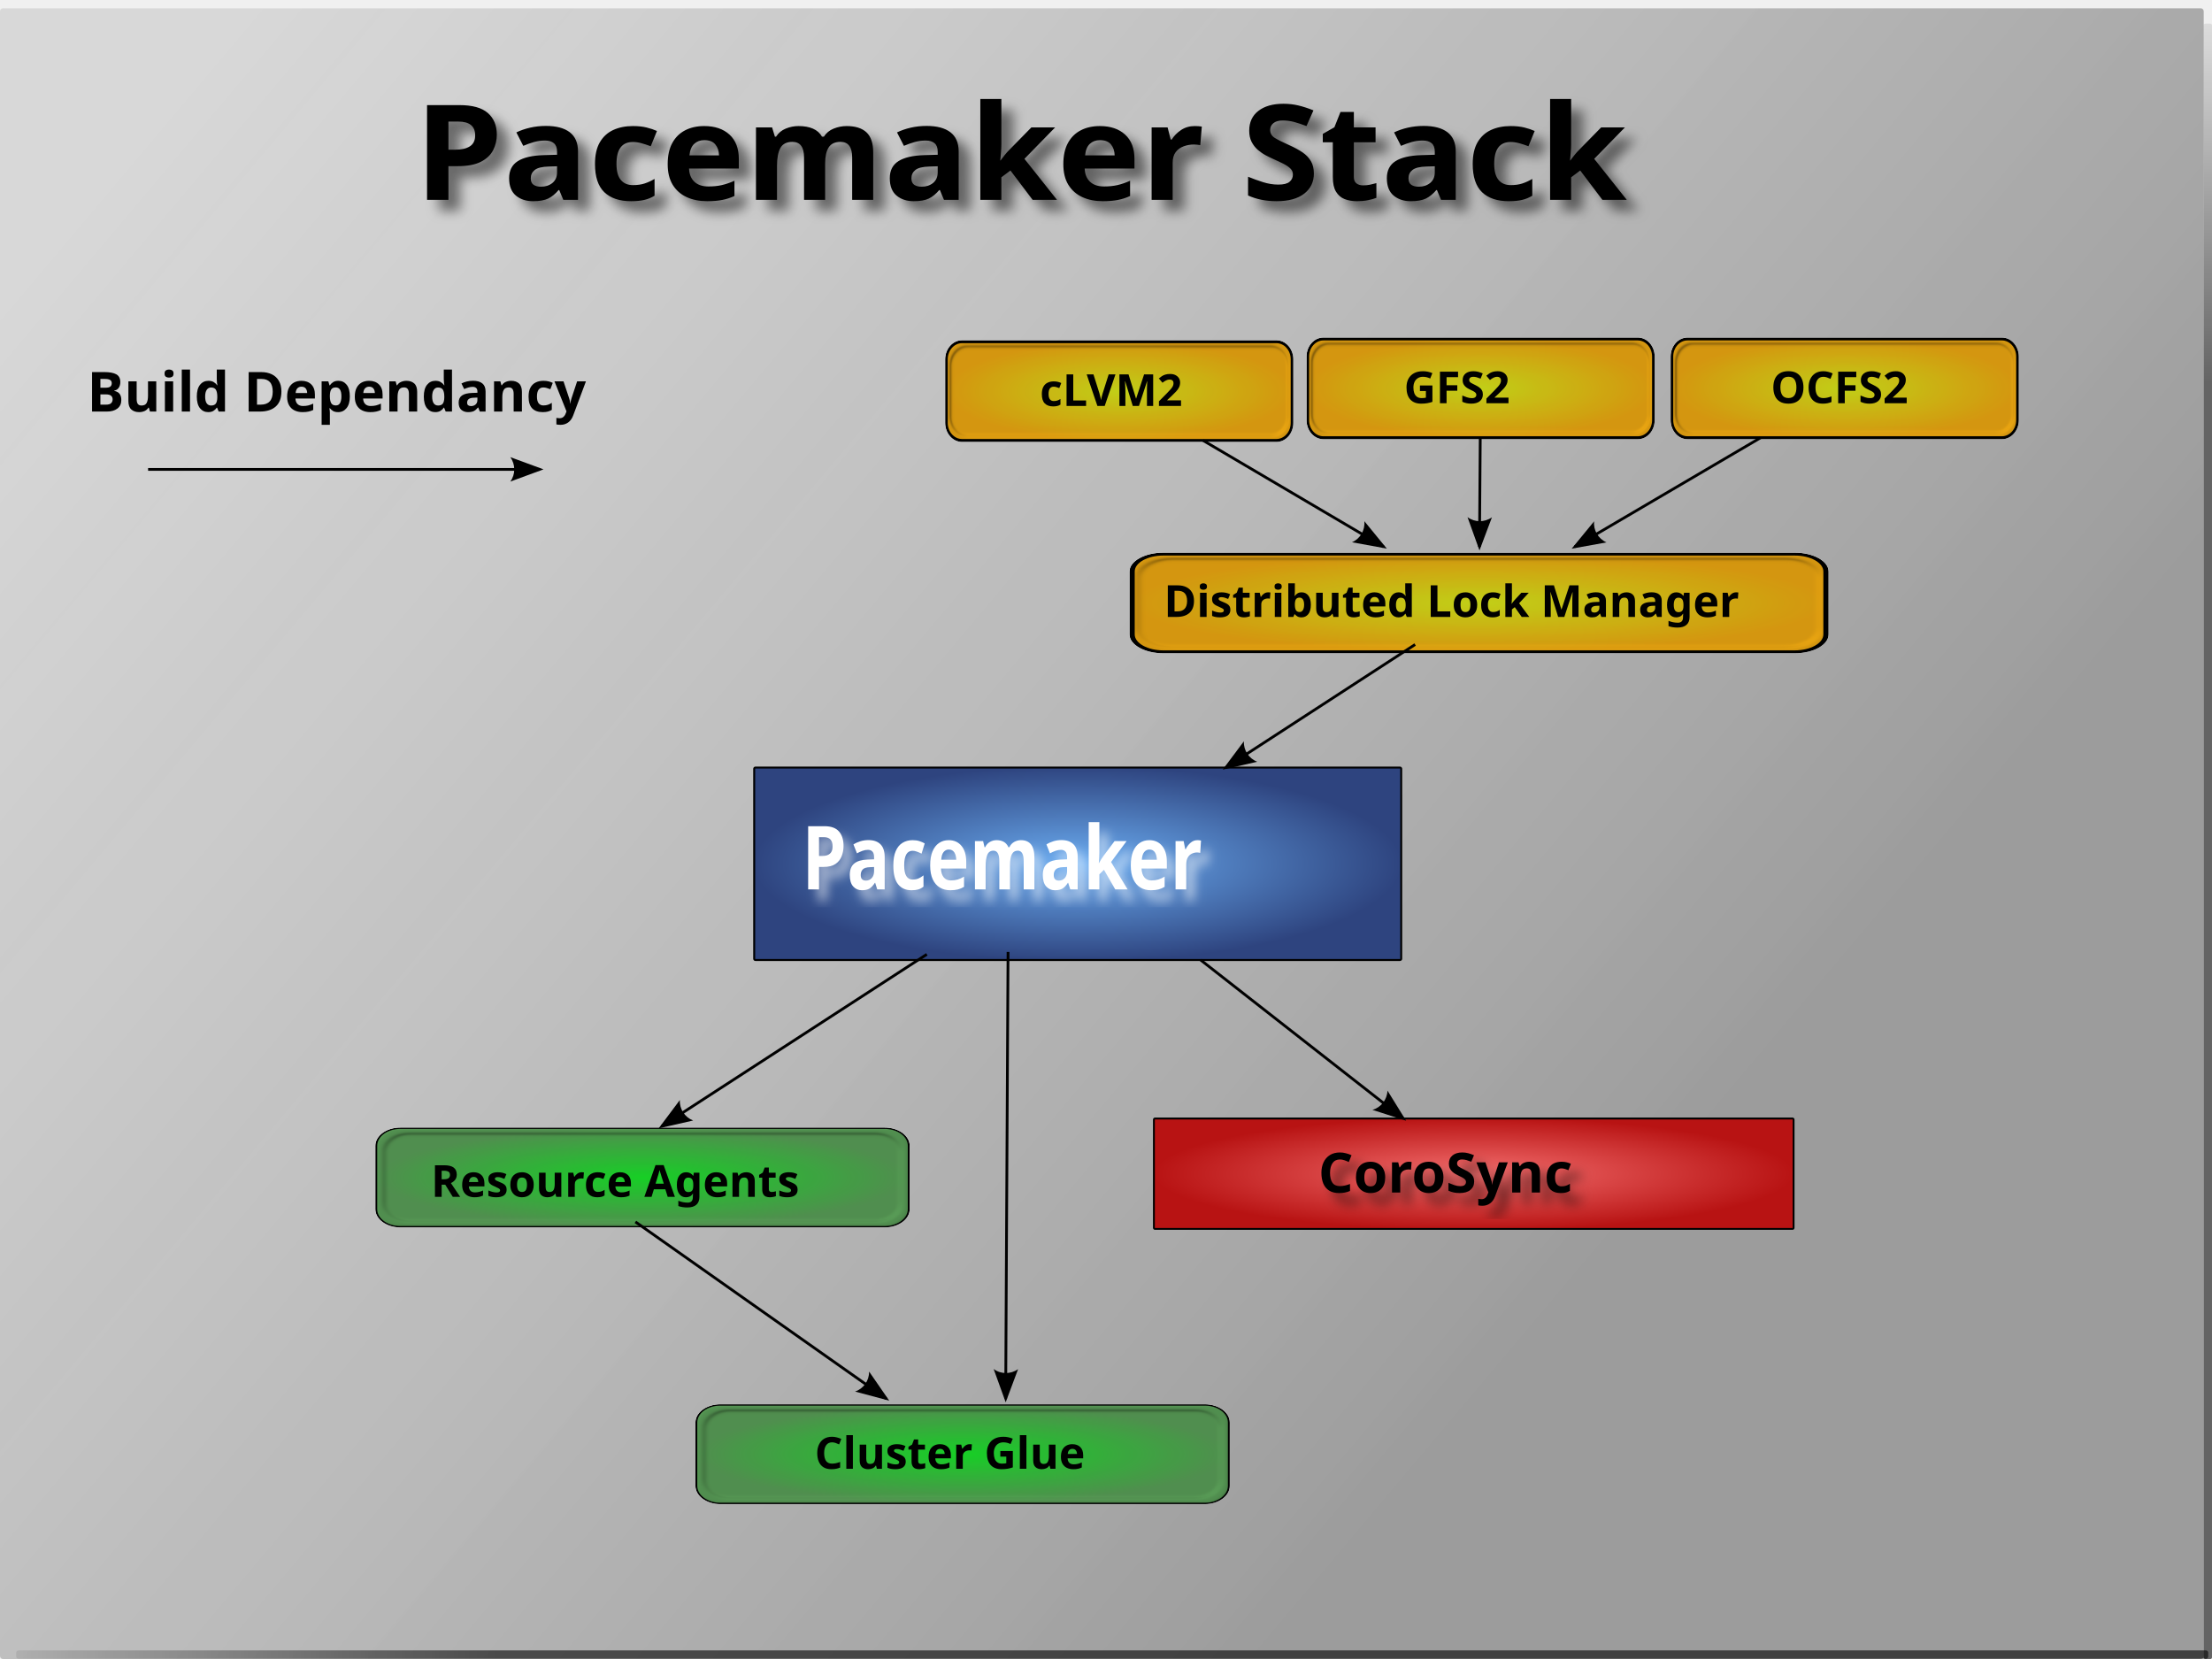
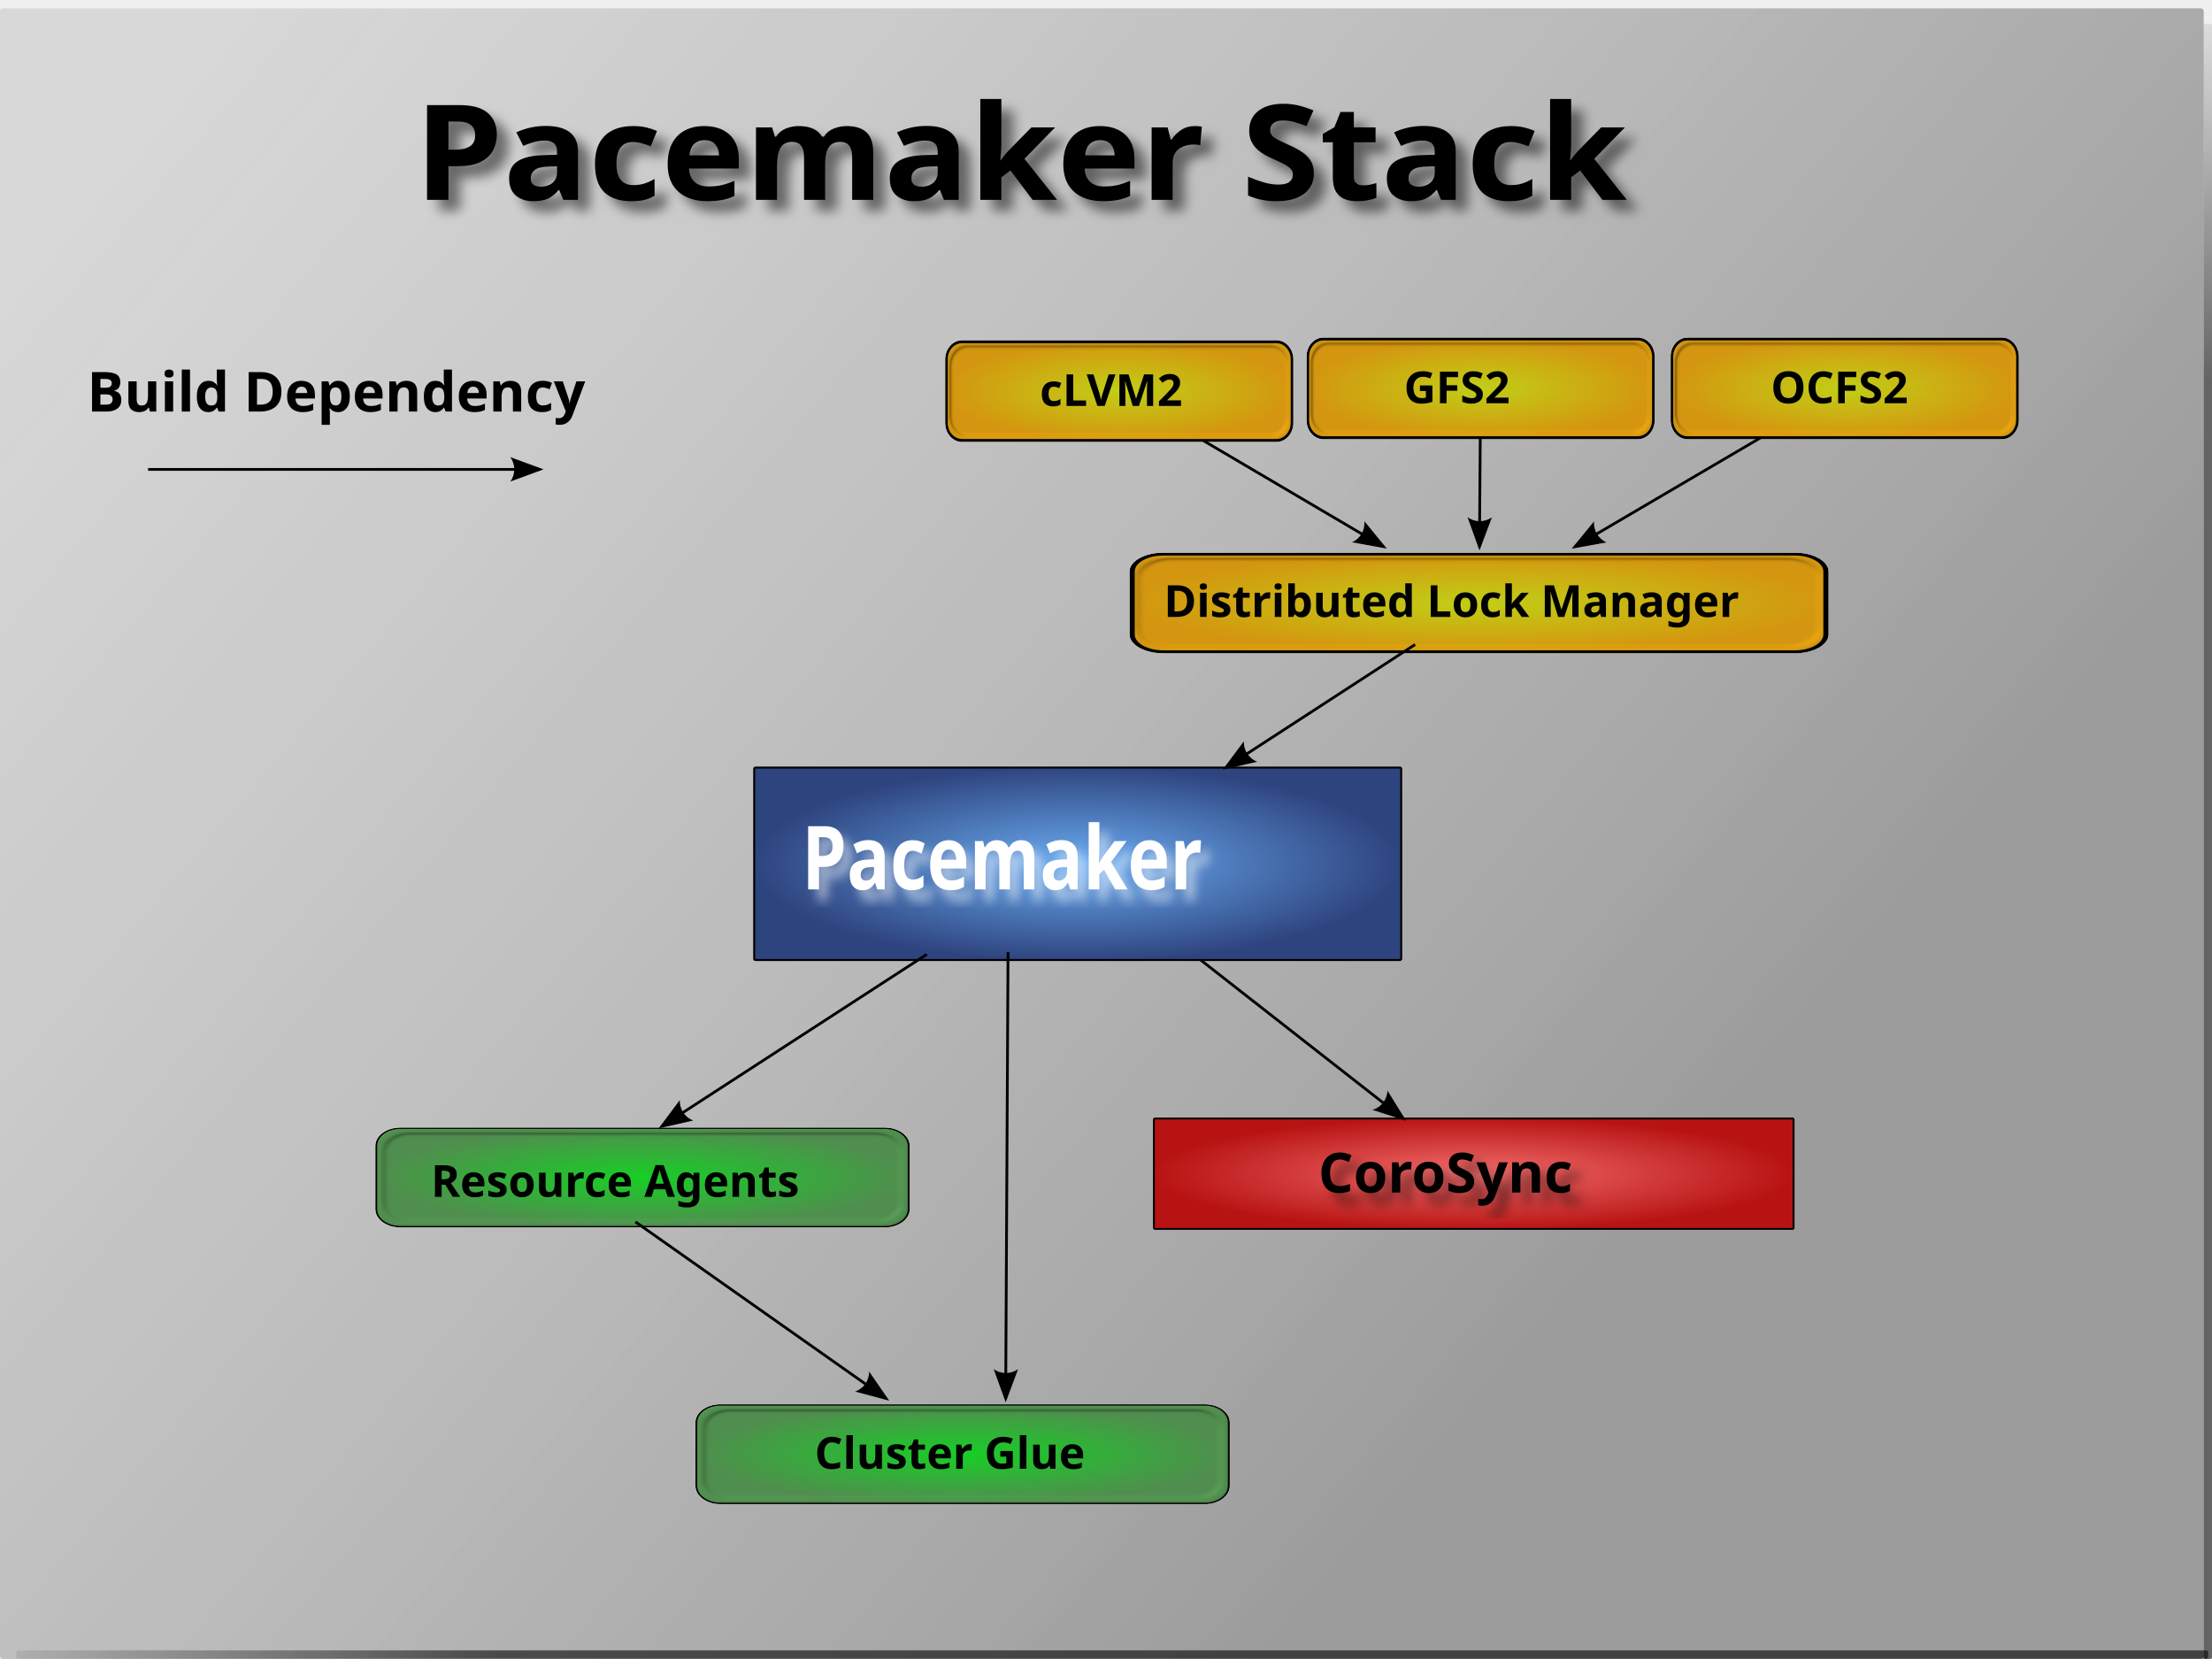
<svg xmlns="http://www.w3.org/2000/svg" xmlns:xlink="http://www.w3.org/1999/xlink" width="800" height="600" id="svg2" version="1.1">
  <defs id="defs4">
    <marker orient="auto" refY="0.0" refX="0.0" id="TriangleInL" style="overflow:visible">
      <path id="path8998" d="M 5.77,0.0 L -2.88,5.0 L -2.88,-5.0 L 5.77,0.0 z " style="fill-rule:evenodd;stroke:#000000;stroke-width:1.0pt;marker-start:none" transform="scale(-0.8)" />
    </marker>
    <marker orient="auto" refY="0.0" refX="0.0" id="Arrow2Lend" style="overflow:visible;">
      <path id="path8885" style="font-size:12.0;fill-rule:evenodd;stroke-width:0.625;stroke-linejoin:round;" d="M 8.719,4.034 L -2.207,0.016 L 8.719,-4.002 C 6.973,-1.63 6.983,1.616 8.719,4.034 z " transform="scale(1.1) rotate(180) translate(1,0)" />
    </marker>
    <marker orient="auto" refY="0.0" refX="0.0" id="Arrow1Mend" style="overflow:visible;">
      <path id="path4652" d="M 0.0,0.0 L 5.0,-5.0 L -12.5,0.0 L 5.0,5.0 L 0.0,0.0 z " style="fill-rule:evenodd;stroke:#000000;stroke-width:1.0pt;marker-start:none;" transform="scale(0.4) rotate(180) translate(10,0)" />
    </marker>
    <linearGradient id="linearGradient4616">
      <stop style="stop-color:#808080;stop-opacity:0.75;" offset="0" id="stop4618" />
      <stop style="stop-color:#bfbfbf;stop-opacity:0.5;" offset="1" id="stop4620" />
    </linearGradient>
    <linearGradient id="linearGradient4606">
      <stop style="stop-color:#000000;stop-opacity:0.585;" offset="0" id="stop4608" />
      <stop style="stop-color:#000000;stop-opacity:0.081;" offset="1" id="stop4610" />
    </linearGradient>
    <linearGradient id="linearGradient4411">
      <stop style="stop-color:#f3f3f3;stop-opacity:0;" offset="0" id="stop4413" />
      <stop style="stop-color:#e6e6e6;stop-opacity:0.211;" offset="1" id="stop4415" />
    </linearGradient>
    <linearGradient id="linearGradient4370">
      <stop style="stop-color:#ffffff;stop-opacity:1;" offset="0" id="stop4372" />
      <stop style="stop-color:#f7f7f7;stop-opacity:0.699;" offset="1" id="stop4374" />
    </linearGradient>
    <linearGradient id="linearGradient3988">
      <stop id="stop3990" offset="0" style="stop-color:#d3e219;stop-opacity:1;" />
      <stop id="stop3992" offset="1" style="stop-color:#e8a411;stop-opacity:1;" />
    </linearGradient>
    <linearGradient id="linearGradient3838">
      <stop style="stop-color:#6badf2;stop-opacity:1;" offset="0" id="stop3840" />
      <stop style="stop-color:#2e447f;stop-opacity:1;" offset="1" id="stop3842" />
    </linearGradient>
    <linearGradient id="linearGradient3658">
      <stop style="stop-color:#19e229;stop-opacity:1;" offset="0" id="stop3660" />
      <stop style="stop-color:#589b56;stop-opacity:1;" offset="1" id="stop3662" />
    </linearGradient>
    <linearGradient id="linearGradient3650">
      <stop style="stop-color:#f36d6d;stop-opacity:1;" offset="0" id="stop3652" />
      <stop style="stop-color:#b81313;stop-opacity:1;" offset="1" id="stop3654" />
    </linearGradient>
    <filter id="filter3712" color-interpolation-filters="sRGB">
      <feMorphology id="feMorphology3714" radius="4.3" in="SourceAlpha" result="result91" />
      <feComposite id="feComposite3716" in2="result91" operator="out" in="SourceGraphic" />
      <feGaussianBlur id="feGaussianBlur3718" result="result0" stdDeviation="1.2" />
      <feDiffuseLighting id="feDiffuseLighting3720" diffuseConstant="1" result="result92">
        <feDistantLight id="feDistantLight3722" elevation="66" azimuth="225" />
      </feDiffuseLighting>
      <feBlend id="feBlend3724" in2="SourceGraphic" mode="multiply" result="result93" />
      <feComposite id="feComposite3726" in2="SourceAlpha" operator="in" />
    </filter>
    <filter id="filter4038" width="1.5" height="1.5" x="-.25" y="-.25">
      <feGaussianBlur id="feGaussianBlur4040" in="SourceAlpha" stdDeviation="2" result="blur" />
      <feColorMatrix id="feColorMatrix4042" result="bluralpha" type="matrix" values="-1 0 0 0 1 0 -1 0 0 1 0 0 -1 0 1 0 0 0 0.5 0 " />
      <feOffset id="feOffset4044" in="bluralpha" dx="4" dy="4" result="offsetBlur" />
      <feMerge id="feMerge4046">
        <feMergeNode id="feMergeNode4048" in="offsetBlur" />
        <feMergeNode id="feMergeNode4050" in="SourceGraphic" />
      </feMerge>
    </filter>
    <filter id="filter4066" width="1.5" height="1.5" x="-.25" y="-.25">
      <feGaussianBlur id="feGaussianBlur4068" in="SourceAlpha" stdDeviation="2" result="blur" />
      <feColorMatrix id="feColorMatrix4070" result="bluralpha" type="matrix" values="1 0 0 0 0 0 1 0 0 0 0 0 1 0 0 0 0 0 0.5 0 " />
      <feOffset id="feOffset4072" in="bluralpha" dx="4" dy="4" result="offsetBlur" />
      <feMerge id="feMerge4074">
        <feMergeNode id="feMergeNode4076" in="offsetBlur" />
        <feMergeNode id="feMergeNode4078" in="SourceGraphic" />
      </feMerge>
    </filter>
    <radialGradient xlink:href="#linearGradient4370" id="radialGradient4376" cx="-0.5" cy="-100.5" fx="-0.5" fy="-100.5" r="400.5" gradientTransform="matrix(0.06674414,1.485789,-1.49662,0.06723071,-150.8769,6.999576)" gradientUnits="userSpaceOnUse" />
    <filter id="filter4381" width="1.5" height="1.5" x="-.25" y="-.25">
      <feGaussianBlur id="feGaussianBlur4383" in="SourceAlpha" stdDeviation="2" result="blur" />
      <feColorMatrix id="feColorMatrix4385" result="bluralpha" type="matrix" values="1 0 0 0 0 0 1 0 0 0 0 0 1 0 0 0 0 0 0.5 0 " />
      <feOffset id="feOffset4387" in="bluralpha" dx="4" dy="4" result="offsetBlur" />
      <feMerge id="feMerge4389">
        <feMergeNode id="feMergeNode4391" in="offsetBlur" />
        <feMergeNode id="feMergeNode4393" in="SourceGraphic" />
      </feMerge>
    </filter>
    <filter id="filter4397" width="1.5" height="1.5" x="-.25" y="-.25">
      <feGaussianBlur id="feGaussianBlur4399" in="SourceAlpha" stdDeviation="2" result="blur" />
      <feColorMatrix id="feColorMatrix4401" result="bluralpha" type="matrix" values="1 0 0 0 0 0 1 0 0 0 0 0 1 0 0 0 0 0 0.5 0 " />
      <feOffset id="feOffset4403" in="bluralpha" dx="4" dy="4" result="offsetBlur" />
      <feMerge id="feMerge4405">
        <feMergeNode id="feMergeNode4407" in="offsetBlur" />
        <feMergeNode id="feMergeNode4409" in="SourceGraphic" />
      </feMerge>
    </filter>
    <filter id="filter4508" width="1.5" height="1.5" x="-.25" y="-.25">
      <feGaussianBlur id="feGaussianBlur4510" in="SourceAlpha" stdDeviation="2" result="blur" />
      <feColorMatrix id="feColorMatrix4512" result="bluralpha" type="matrix" values="1 0 0 0 0 0 1 0 0 0 0 0 1 0 0 0 0 0 0.5 0 " />
      <feOffset id="feOffset4514" in="bluralpha" dx="4" dy="4" result="offsetBlur" />
      <feMerge id="feMerge4516">
        <feMergeNode id="feMergeNode4518" in="offsetBlur" />
        <feMergeNode id="feMergeNode4520" in="SourceGraphic" />
      </feMerge>
    </filter>
    <filter id="filter4592" width="1.5" height="1.5" x="-.25" y="-.25">
      <feGaussianBlur id="feGaussianBlur4594" in="SourceAlpha" stdDeviation="2" result="blur" />
      <feColorMatrix id="feColorMatrix4596" result="bluralpha" type="matrix" values="1 0 0 0 0 0 1 0 0 0 0 0 1 0 0 0 0 0 0.5 0 " />
      <feOffset id="feOffset4598" in="bluralpha" dx="4" dy="4" result="offsetBlur" />
      <feMerge id="feMerge4600">
        <feMergeNode id="feMergeNode4602" in="offsetBlur" />
        <feMergeNode id="feMergeNode4604" in="SourceGraphic" />
      </feMerge>
    </filter>
    <linearGradient xlink:href="#linearGradient4606" id="linearGradient4622" x1="906.948" y1="-7.338" x2="906.948" y2="-172.976" gradientUnits="userSpaceOnUse" gradientTransform="matrix(0.2309255,0,0,0.7849298,593.3751,596.7001)" />
    <linearGradient xlink:href="#linearGradient4606" id="linearGradient4626" gradientUnits="userSpaceOnUse" gradientTransform="matrix(0.2309255,0,0,1.052138,-1255.882,187.8481)" x1="906.948" y1="-7.338" x2="906.948" y2="-172.976" />
    <linearGradient xlink:href="#linearGradient4616" id="linearGradient4636" x1="102.241" y1="386.075" x2="-256.568" y2="98.293" gradientUnits="userSpaceOnUse" gradientTransform="matrix(1.499295,0,0,1.426056,436.2333,350.7932)" />
    <radialGradient xlink:href="#linearGradient3838" id="radialGradient7925" gradientUnits="userSpaceOnUse" gradientTransform="matrix(0.4510283,0,0,0.1360599,149.5162,706.8354)" cx="532.673" cy="425.743" fx="532.673" fy="425.743" r="259.906" />
    <radialGradient xlink:href="#linearGradient3650" id="radialGradient7940" gradientUnits="userSpaceOnUse" gradientTransform="matrix(0.4484876,0,0,0.07921146,294.7718,838.574)" cx="531.188" cy="483.168" fx="531.188" fy="483.168" r="258.421" />
    <radialGradient xlink:href="#linearGradient3988" id="radialGradient8010" gradientUnits="userSpaceOnUse" gradientTransform="matrix(1,0,0,0.2534722,0,86.1094)" cx="238.614" cy="115.347" fx="238.614" fy="115.347" r="142.574" />
    <radialGradient xlink:href="#linearGradient3988" id="radialGradient8012" gradientUnits="userSpaceOnUse" gradientTransform="matrix(1,0,0,0.2534722,0,86.1094)" cx="238.614" cy="115.347" fx="238.614" fy="115.347" r="142.574" />
    <radialGradient xlink:href="#linearGradient3988" id="radialGradient8014" gradientUnits="userSpaceOnUse" gradientTransform="matrix(1,0,0,0.2534722,0,86.1094)" cx="238.614" cy="115.347" fx="238.614" fy="115.347" r="142.574" />
    <radialGradient xlink:href="#linearGradient3988" id="radialGradient8044" gradientUnits="userSpaceOnUse" gradientTransform="matrix(1,0,0,0.2534722,0,86.1094)" cx="238.614" cy="115.347" fx="238.614" fy="115.347" r="142.574" />
    <radialGradient xlink:href="#linearGradient3658" id="radialGradient8071" gradientUnits="userSpaceOnUse" gradientTransform="matrix(1,0,0,0.2534722,0,86.1094)" cx="238.614" cy="115.347" fx="238.614" fy="115.347" r="142.574" />
    <radialGradient xlink:href="#linearGradient3658" id="radialGradient8073" gradientUnits="userSpaceOnUse" gradientTransform="matrix(1,0,0,0.2534722,0,86.1094)" cx="238.614" cy="115.347" fx="238.614" fy="115.347" r="142.574" />
  </defs>
  <g id="layer1" transform="translate(0,-452.3622)">
    <rect style="fill:url(#linearGradient4636);fill-opacity:1.0;fill-rule:nonzero;stroke:#000000;stroke-width:0;stroke-miterlimit:4;stroke-opacity:1;stroke-dasharray:none" id="rect4628" width="797" height="597" x="-1.2012364e-05" y="455.362" ry="1.073" />
    <g id="g8030">
      <rect transform="matrix(0.4382971,0,0,0.4942417,430.8978,535.8082)" ry="12.871" y="79.208" x="96.04" height="72.277" width="285.149" id="rect3994" style="fill:url(#radialGradient8012);fill-opacity:1;stroke:#000000;stroke-width:2.149;stroke-miterlimit:4;stroke-opacity:1;stroke-dasharray:none;filter:url(#filter3712)" />
    </g>
    <g id="g8025">
      <rect style="fill:url(#radialGradient8010);fill-opacity:1;stroke:#000000;stroke-width:2.149;stroke-miterlimit:4;stroke-opacity:1;stroke-dasharray:none;filter:url(#filter3712)" id="rect3972" width="285.149" height="72.277" x="96.04" y="79.208" ry="12.871" transform="matrix(0.4382971,0,0,0.4942417,300.2047,536.7983)" />
      <text id="text4006" y="599.189" x="376.076" style="font-size:36px;font-style:normal;font-variant:normal;font-weight:bold;font-stretch:normal;text-align:start;line-height:100%;writing-mode:lr-tb;text-anchor:start;fill:#000000;fill-opacity:1;stroke:none;font-family:BlairMdITC TT;-inkscape-font-specification:BlairMdITC TT Medium" xml:space="preserve">
        <tspan style="font-size:16px;font-style:normal;font-variant:normal;font-weight:bold;font-stretch:normal;text-align:start;line-height:100%;writing-mode:lr-tb;text-anchor:start;font-family:BlairMdITC TT;-inkscape-font-specification:BlairMdITC TT Bold" y="599.189" x="376.076" id="tspan4008">cLVM2</tspan>
      </text>
    </g>
    <text id="text4010" y="598.198" x="507.759" style="font-size:36px;font-style:normal;font-variant:normal;font-weight:bold;font-stretch:normal;text-align:start;line-height:100%;writing-mode:lr-tb;text-anchor:start;fill:#000000;fill-opacity:1;stroke:none;font-family:BlairMdITC TT;-inkscape-font-specification:BlairMdITC TT Medium" xml:space="preserve">
      <tspan style="font-size:16px;font-style:normal;font-variant:normal;font-weight:bold;font-stretch:normal;text-align:start;line-height:100%;writing-mode:lr-tb;text-anchor:start;font-family:BlairMdITC TT;-inkscape-font-specification:BlairMdITC TT Bold" y="598.198" x="507.759" id="tspan4012">GFS2</tspan>
    </text>
    <g id="g8033">
      <rect style="fill:url(#radialGradient8014);fill-opacity:1;stroke:#000000;stroke-width:2.149;stroke-miterlimit:4;stroke-opacity:1;stroke-dasharray:none;filter:url(#filter3712)" id="rect3998" width="285.149" height="72.277" x="96.04" y="79.208" ry="12.871" transform="matrix(0.4382971,0,0,0.4942417,562.581,535.8082)" />
      <text id="text4014" y="598.198" x="640.432" style="font-size:36px;font-style:normal;font-variant:normal;font-weight:bold;font-stretch:normal;text-align:start;line-height:100%;writing-mode:lr-tb;text-anchor:start;fill:#000000;fill-opacity:1;stroke:none;font-family:BlairMdITC TT;-inkscape-font-specification:BlairMdITC TT Medium" xml:space="preserve">
        <tspan style="font-size:16px;font-style:normal;font-variant:normal;font-weight:bold;font-stretch:normal;text-align:start;line-height:100%;writing-mode:lr-tb;text-anchor:start;font-family:BlairMdITC TT;-inkscape-font-specification:BlairMdITC TT Bold" y="598.198" x="640.432" id="tspan4016">OCFS2</tspan>
      </text>
    </g>
    <g id="g8046" transform="translate(0,5.183517)">
      <rect transform="matrix(0.880032,0,0,0.4890975,324.9297,608.8344)" ry="12.871" y="79.208" x="96.04" height="72.277" width="285.149" id="rect4002" style="fill:url(#radialGradient8044);fill-opacity:1;stroke:#000000;stroke-width:2.149;stroke-miterlimit:4;stroke-opacity:1;stroke-dasharray:none;filter:url(#filter3712)" />
      <text xml:space="preserve" style="font-size:36px;font-style:normal;font-variant:normal;font-weight:bold;font-stretch:normal;text-align:start;line-height:100%;writing-mode:lr-tb;text-anchor:start;fill:#000000;fill-opacity:1;stroke:none;font-family:BlairMdITC TT;-inkscape-font-specification:BlairMdITC TT Medium" x="420.922" y="670.299" id="text4018">
        <tspan id="tspan4020" x="420.922" y="670.299" style="font-size:16px;font-style:normal;font-variant:normal;font-weight:bold;font-stretch:normal;text-align:start;line-height:100%;writing-mode:lr-tb;text-anchor:start;font-family:BlairMdITC TT;-inkscape-font-specification:BlairMdITC TT Bold">Distributed Lock Manager</tspan>
      </text>
    </g>
    <rect style="fill:url(#radialGradient7940);fill-opacity:1;stroke:#000000;stroke-width:0.672;stroke-miterlimit:4;stroke-opacity:1;stroke-dasharray:none" id="rect3846" width="231.349" height="39.932" x="417.329" y="856.881" ry="0.392" />
    <text id="text4030" y="883.651" x="476.751" style="font-size:36px;font-style:normal;font-variant:normal;font-weight:bold;font-stretch:normal;text-align:start;line-height:100%;writing-mode:lr-tb;text-anchor:start;fill:#000000;fill-opacity:1;stroke:none;filter:url(#filter4066);font-family:BlairMdITC TT;-inkscape-font-specification:BlairMdITC TT Medium" xml:space="preserve">
      <tspan style="font-size:20px;font-style:normal;font-variant:normal;font-weight:bold;font-stretch:normal;text-align:start;line-height:100%;writing-mode:lr-tb;text-anchor:start;font-family:BlairMdITC TT;-inkscape-font-specification:BlairMdITC TT Bold" y="883.651" x="476.751" id="tspan4032">CoroSync</tspan>
    </text>
    <g id="g7965">
      <rect ry="0.441" y="729.966" x="272.767" height="69.592" width="233.999" id="rect3836" style="fill:url(#radialGradient7925);fill-opacity:1;stroke:#000000;stroke-width:0.715;stroke-miterlimit:4;stroke-opacity:1;stroke-dasharray:none" />
      <text transform="matrix(0.8106035,0,0,1,72.13799,0)" id="text4034" y="774.016" x="390.881" style="font-size:36px;font-style:normal;font-variant:normal;font-weight:bold;font-stretch:normal;text-align:start;line-height:100%;writing-mode:lr-tb;text-anchor:start;fill:#ffffff;fill-opacity:1;stroke:none;filter:url(#filter4038);font-family:BlairMdITC TT;-inkscape-font-specification:BlairMdITC TT Medium" xml:space="preserve">
        <tspan style="font-size:32px;font-style:normal;font-variant:normal;font-weight:bold;font-stretch:normal;text-align:center;line-height:100%;writing-mode:lr-tb;text-anchor:middle;fill:#ffffff;font-family:BlairMdITC TT;-inkscape-font-specification:BlairMdITC TT Bold" y="774.016" x="390.881" id="tspan4036">Pacemaker</tspan>
      </text>
    </g>
    <text xml:space="preserve" style="font-size:36px;font-style:normal;font-variant:normal;font-weight:bold;font-stretch:normal;text-align:start;line-height:100%;writing-mode:lr-tb;text-anchor:start;fill:#000000;fill-opacity:1;stroke:none;filter:url(#filter4066);font-family:BlairMdITC TT;-inkscape-font-specification:BlairMdITC TT Medium" x="142.574" y="524.639" id="text4080" transform="matrix(1.065811,0,0,1,-2.102213,0)">
      <tspan id="tspan4082" x="142.574" y="524.639" style="font-size:48px;font-style:normal;font-variant:normal;font-weight:bold;font-stretch:normal;text-align:start;line-height:100%;writing-mode:lr-tb;text-anchor:start;font-family:BlairMdITC TT;-inkscape-font-specification:BlairMdITC TT Bold">Pacemaker Stack</tspan>
    </text>
    <text id="text4084" y="601.213" x="31.497" style="font-size:36px;font-style:normal;font-variant:normal;font-weight:bold;font-stretch:normal;text-align:start;line-height:100%;writing-mode:lr-tb;text-anchor:start;fill:#000000;fill-opacity:1;stroke:none;font-family:BlairMdITC TT;-inkscape-font-specification:BlairMdITC TT Medium" xml:space="preserve">
-       <tspan style="font-size:20px;font-style:normal;font-variant:normal;font-weight:bold;font-stretch:normal;text-align:start;line-height:100%;writing-mode:lr-tb;text-anchor:start;font-family:BlairMdITC TT;-inkscape-font-specification:BlairMdITC TT Bold" y="601.213" x="31.497" id="tspan4086">Build Dependancy</tspan>
+       <tspan style="font-size:20px;font-style:normal;font-variant:normal;font-weight:bold;font-stretch:normal;text-align:start;line-height:100%;writing-mode:lr-tb;text-anchor:start;font-family:BlairMdITC TT;-inkscape-font-specification:BlairMdITC TT Bold" y="601.213" x="31.497" id="tspan4086">Build Dependency</tspan>
    </text>
    <rect style="fill:url(#linearGradient4622);fill-opacity:1.0;fill-rule:nonzero;stroke:#000000;stroke-width:0;stroke-miterlimit:4;stroke-opacity:1;stroke-dasharray:none" id="rect4614" width="3" height="591.436" x="797" y="460.926" ry="0.591" />
    <rect ry="0.792" y="5.853" x="-1052.257" height="792.775" width="3" id="rect4624" style="fill:url(#linearGradient4626);fill-opacity:1;fill-rule:nonzero;stroke:#000000;stroke-width:0;stroke-miterlimit:4;stroke-opacity:1;stroke-dasharray:none" transform="matrix(0,-1,1,0,0,0)" />
    <text id="text7860" y="950.465" x="234.486" style="font-size:40px;font-style:normal;font-weight:normal;fill:#000000;fill-opacity:1;stroke:none;font-family:Bitstream Vera Sans" xml:space="preserve">
      <tspan y="950.465" x="234.486" id="tspan7862" />
    </text>
    <path style="fill:none;stroke:#000000;stroke-width:1px;stroke-linecap:butt;stroke-linejoin:miter;stroke-opacity:1;marker-end:url(#Arrow2Lend)" d="m 434.234,347.196 73.255,57.323" id="path7951" transform="translate(0,452.3622)" />
    <path style="fill:none;stroke:#000000;stroke-width:1px;stroke-linecap:butt;stroke-linejoin:miter;stroke-opacity:1" d="m 162.395,395.615 0,0" id="path7959" transform="translate(0,452.3622)" />
    <path style="fill:none;stroke:#000000;stroke-width:1px;stroke-linecap:butt;stroke-linejoin:miter;stroke-opacity:1" d="m 303.214,493.102 0,0" id="path7961" transform="translate(0,452.3622)" />
    <g id="g8065" transform="translate(69.97747,30.23718)">
      <g transform="translate(-329.8808,211.8876)" id="g7837">
        <rect style="fill:url(#radialGradient8071);fill-opacity:1;stroke:#000000;stroke-width:1;stroke-miterlimit:4;stroke-opacity:1;stroke-dasharray:none;filter:url(#filter3712)" id="rect3878" width="285.149" height="72.277" x="96.04" y="79.208" ry="12.871" transform="matrix(0.6753702,0,0,0.4928394,331.1231,579.2426)" />
      </g>
      <text id="text4472" y="854.975" x="85.894" style="font-size:36px;font-style:normal;font-variant:normal;font-weight:bold;font-stretch:normal;text-align:start;line-height:100%;writing-mode:lr-tb;text-anchor:start;fill:#000000;fill-opacity:1;stroke:none;font-family:BlairMdITC TT;-inkscape-font-specification:BlairMdITC TT Medium" xml:space="preserve">
        <tspan style="font-size:16px;font-style:normal;font-variant:normal;font-weight:bold;font-stretch:normal;text-align:start;line-height:100%;writing-mode:lr-tb;text-anchor:start;font-family:BlairMdITC TT;-inkscape-font-specification:BlairMdITC TT Bold" y="854.975" x="85.894" id="tspan4474">Resource Agents</tspan>
      </text>
    </g>
    <g id="g8051" transform="translate(44.92381,32.82894)">
      <g transform="translate(-189.0619,309.3741)" id="g7850">
        <rect transform="matrix(0.6753702,0,0,0.4928394,331.1231,579.2426)" ry="12.871" y="79.208" x="96.04" height="72.277" width="285.149" id="rect7852" style="fill:url(#radialGradient8073);fill-opacity:1;stroke:#000000;stroke-width:1;stroke-miterlimit:4;stroke-opacity:1;stroke-dasharray:none;filter:url(#filter3712)" />
      </g>
      <text xml:space="preserve" style="font-size:36px;font-style:normal;font-variant:normal;font-weight:bold;font-stretch:normal;text-align:start;line-height:100%;writing-mode:lr-tb;text-anchor:start;fill:#000000;fill-opacity:1;stroke:none;font-family:BlairMdITC TT;-inkscape-font-specification:BlairMdITC TT Medium" x="241.399" y="950.733" id="text7854">
        <tspan id="tspan7856" x="241.399" y="950.733" style="font-size:16px;font-style:normal;font-variant:normal;font-weight:bold;font-stretch:normal;text-align:start;line-height:100%;writing-mode:lr-tb;text-anchor:start;font-family:BlairMdITC TT;-inkscape-font-specification:BlairMdITC TT Bold">  Cluster Glue</tspan>
      </text>
    </g>
    <path style="fill:none;stroke:#000000;stroke-width:1px;stroke-linecap:butt;stroke-linejoin:miter;stroke-opacity:1;marker-end:url(#Arrow2Lend)" d="m 435.121,159.306 65.282,38.441" id="path11565" transform="translate(0,452.3622)" />
    <path style="fill:none;stroke:#000000;stroke-width:1px;stroke-linecap:butt;stroke-linejoin:miter;stroke-opacity:1;marker-end:url(#Arrow2Lend)" d="m 535.352,158.316 -0.287,39.432" id="path11567" transform="translate(0,452.3622)" />
    <path style="fill:none;stroke:#000000;stroke-width:1px;stroke-linecap:butt;stroke-linejoin:miter;stroke-opacity:1;marker-end:url(#Arrow2Lend);display:inline" d="m 636.732,158.316 -67.186,39.432" id="path11569" transform="translate(0,452.3622)" />
    <path style="fill:none;stroke:#000000;stroke-width:1px;stroke-linecap:butt;stroke-linejoin:miter;stroke-opacity:1;marker-end:url(#Arrow2Lend)" d="m 511.794,233.098 -68.484,44.505" id="path11759" transform="translate(0,452.3622)" />
    <path style="fill:none;stroke:#000000;stroke-width:1px;stroke-linecap:butt;stroke-linejoin:miter;stroke-opacity:1;marker-end:url(#Arrow2Lend)" d="m 335.201,345.144 -95.895,62.202" id="path11951" transform="translate(0,452.3622)" />
    <path style="fill:none;stroke:#000000;stroke-width:1px;stroke-linecap:butt;stroke-linejoin:miter;stroke-opacity:1;marker-end:url(#Arrow2Lend)" d="m 229.803,441.903 90.712,63.93" id="path12141" transform="translate(0,452.3622)" />
    <path style="fill:none;stroke:#000000;stroke-width:1px;stroke-linecap:butt;stroke-linejoin:miter;stroke-opacity:1;marker-end:url(#Arrow2Lend)" d="m 364.574,344.28 -0.864,161.553" id="path12331" transform="translate(0,452.3622)" />
    <path style="fill:none;stroke:#000000;stroke-width:1px;stroke-linecap:butt;stroke-linejoin:miter;stroke-opacity:1;display:inline;marker-end:url(#Arrow2Lend)" d="m 53.563,169.768 141.683,0" id="path12899" transform="translate(0,452.3622)" />
  </g>
</svg>
